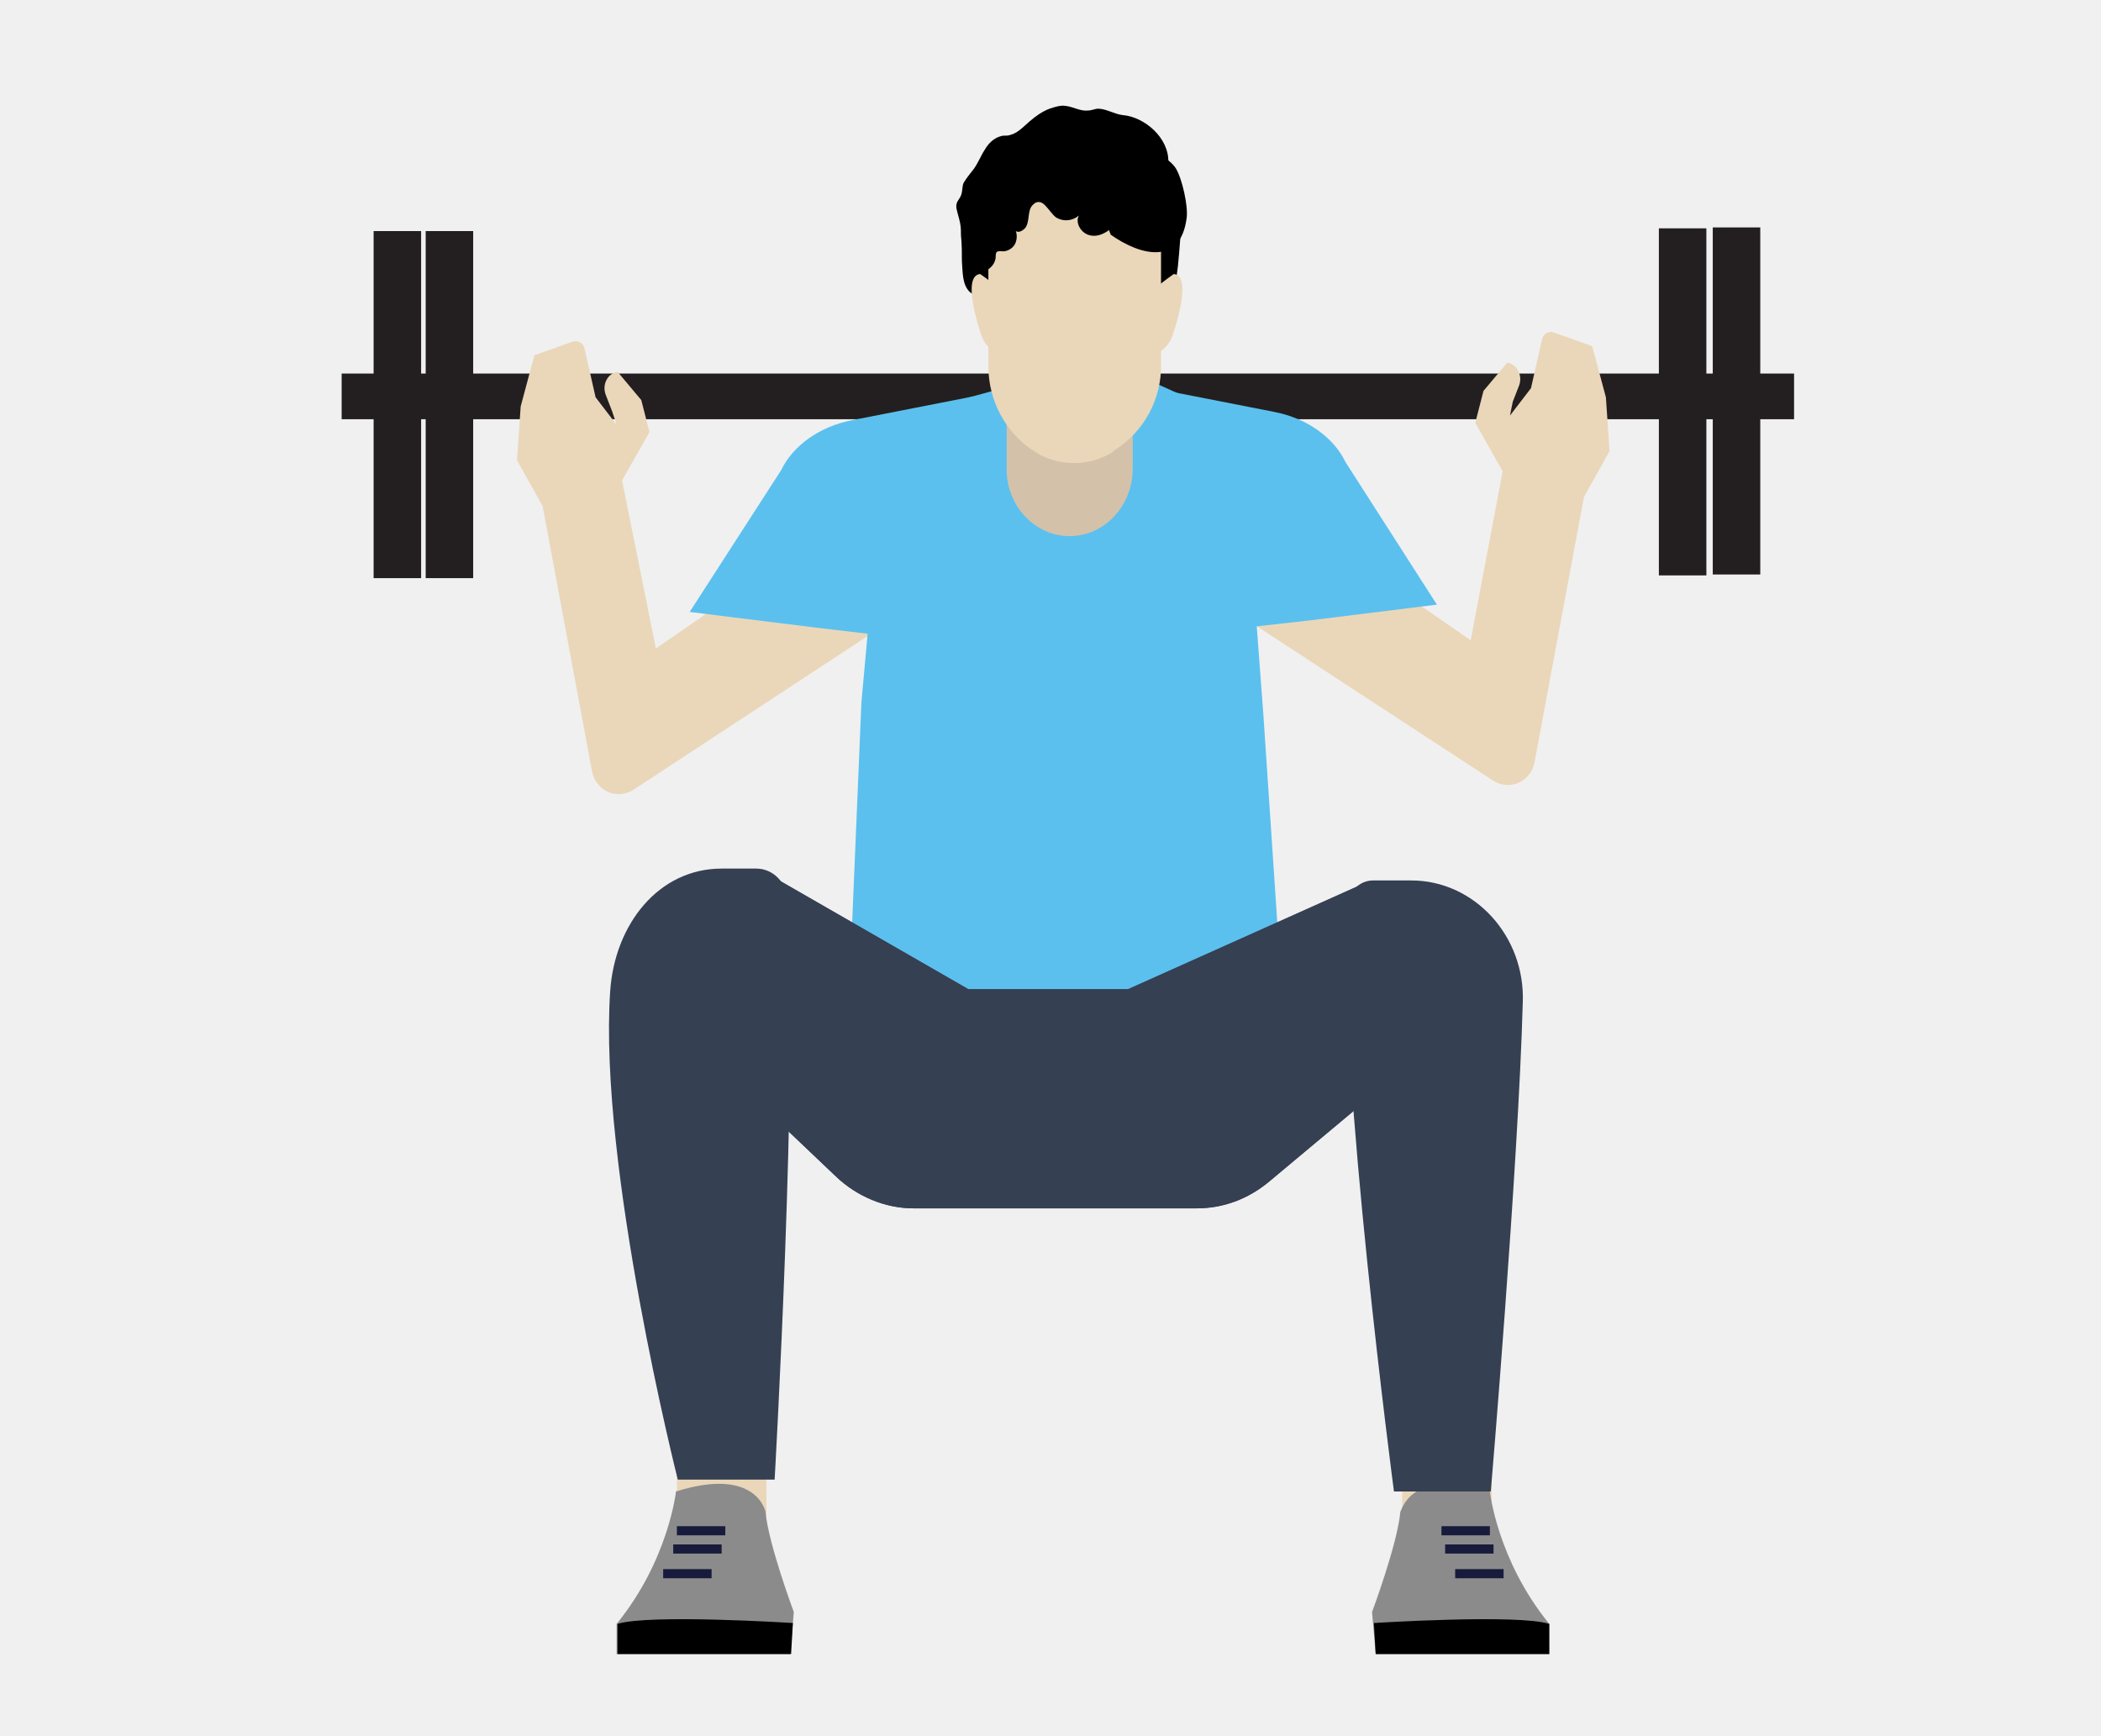
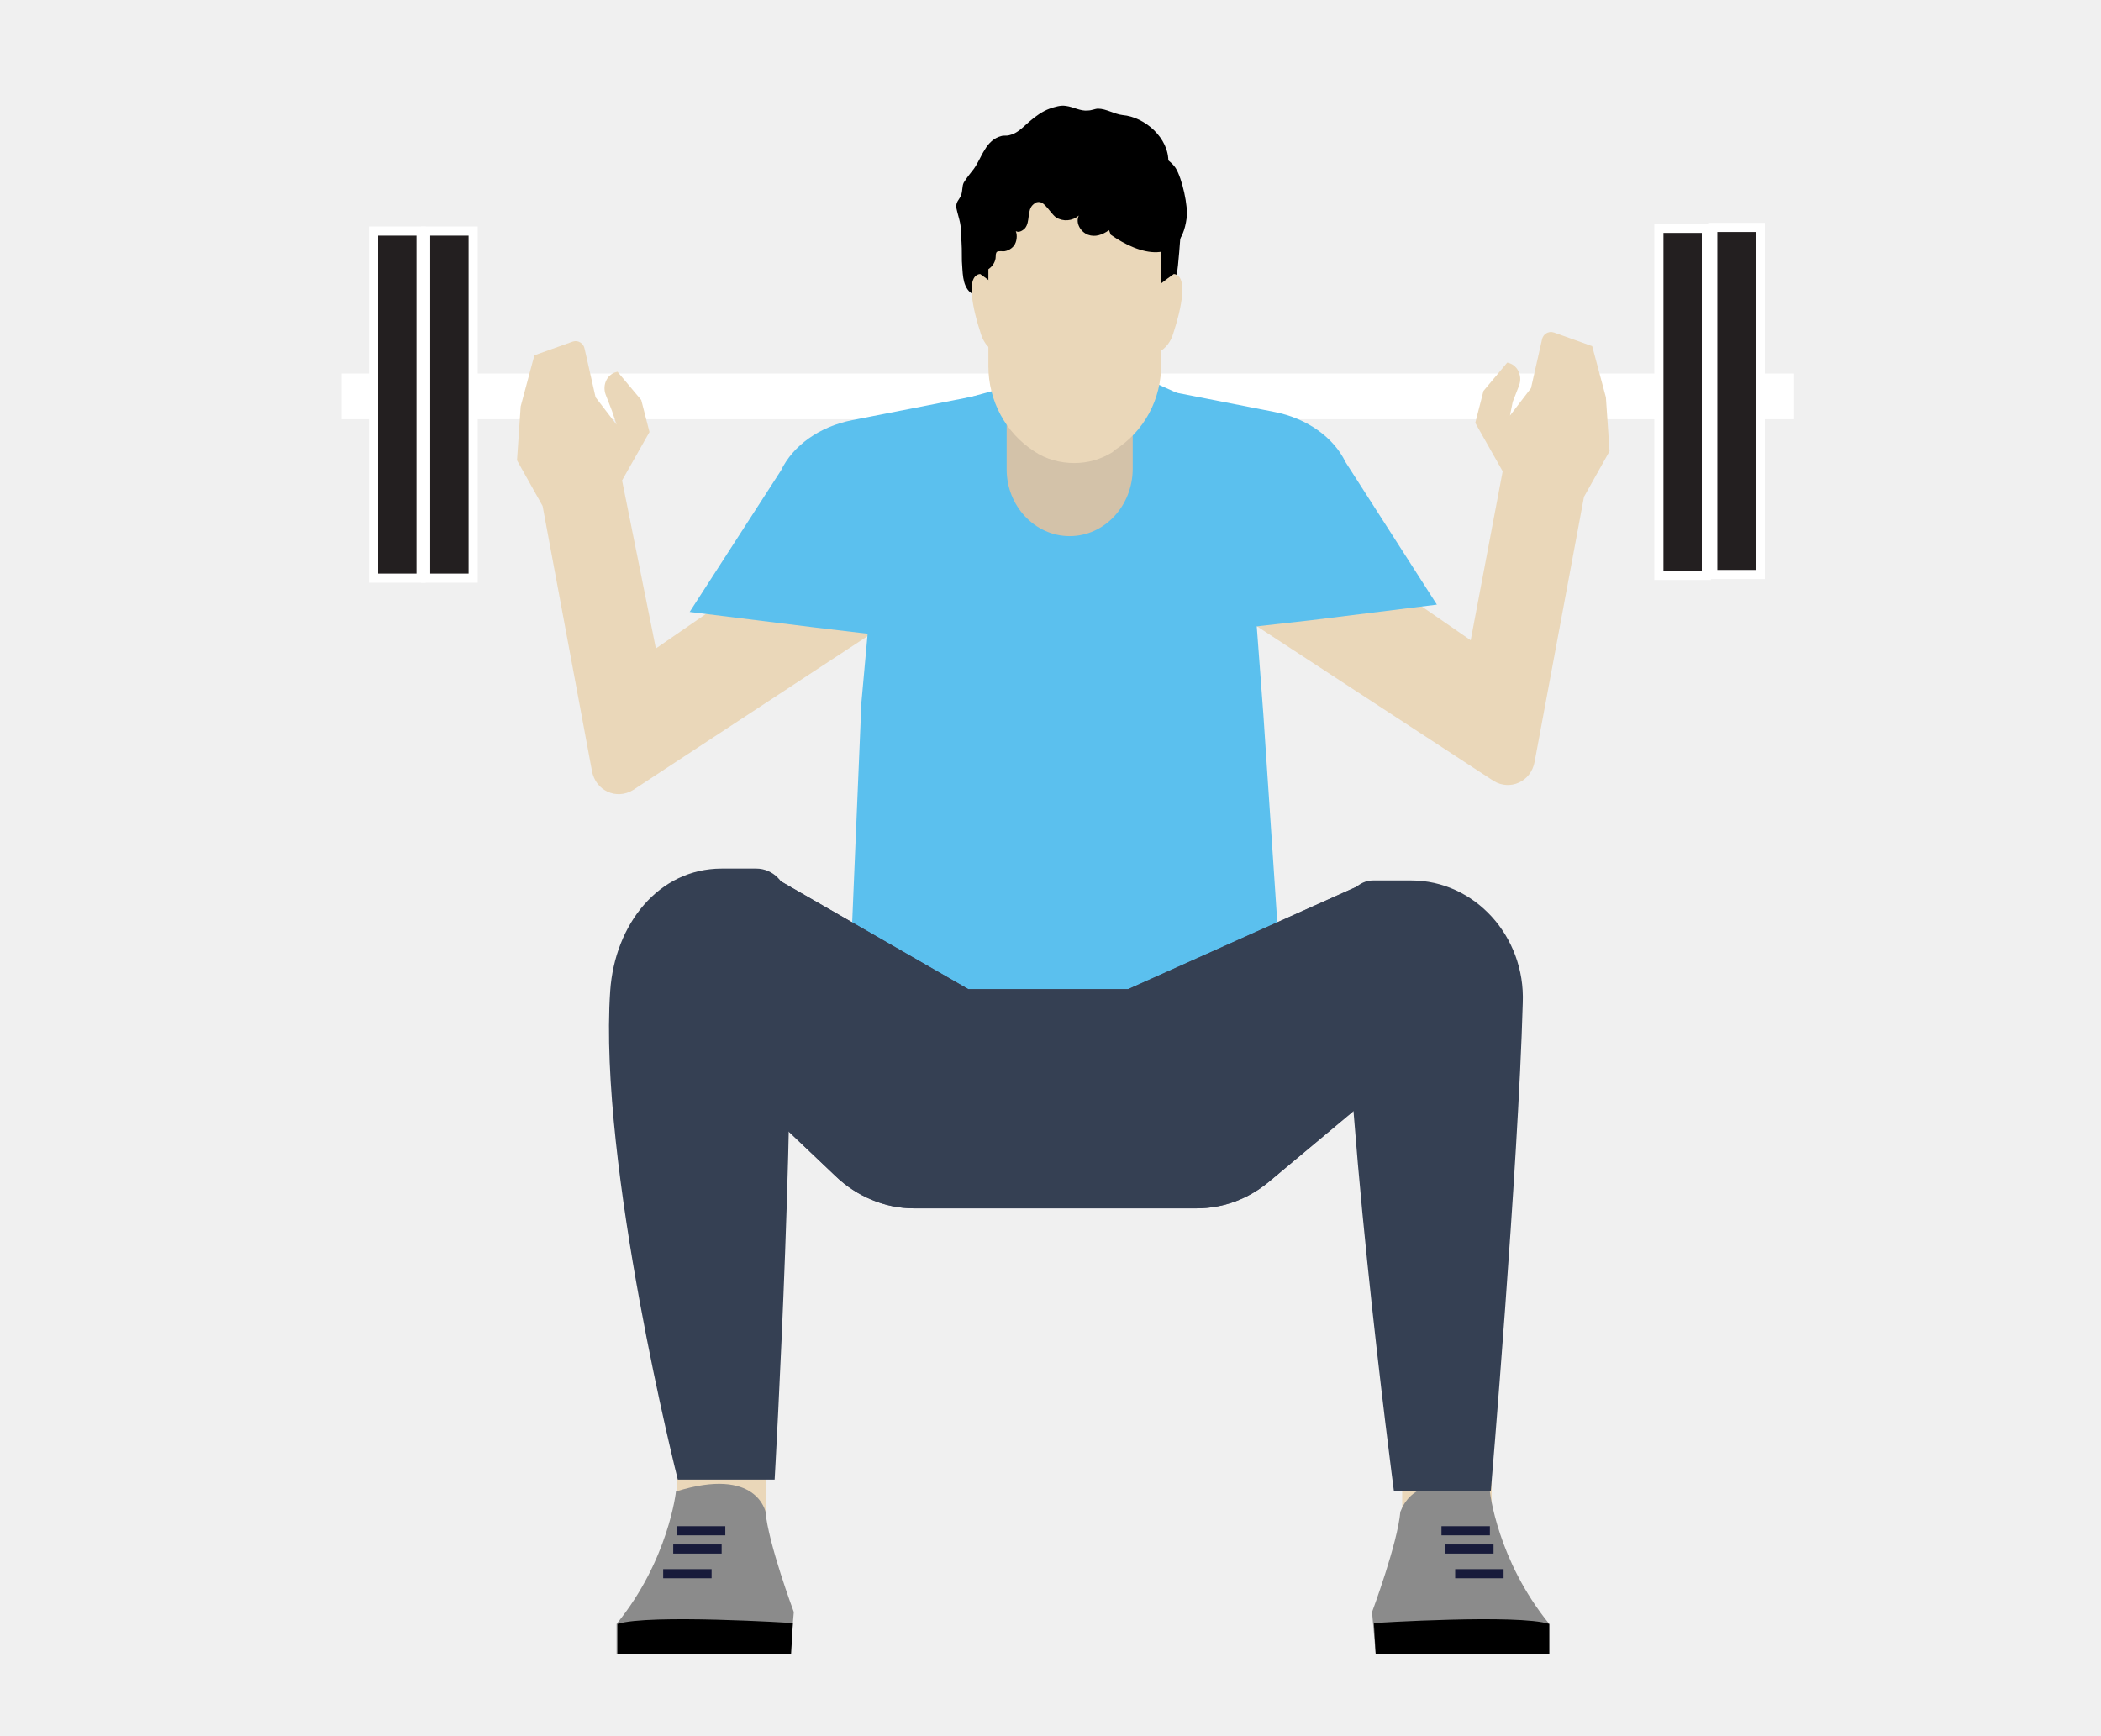
<svg xmlns="http://www.w3.org/2000/svg" version="1.1" id="Layer_1" x="0px" y="0px" viewBox="0 0 230 190" style="enable-background:new 0 0 230 190;" xml:space="preserve">
  <style type="text/css">
- 	.st0{fill:#231F20;}
- 	.st1{fill:none;stroke:#231F20;stroke-width:5;stroke-miterlimit:10;}
+ 	.st0{fill:none;stroke:#FFFFFF;stroke-width:5;stroke-miterlimit:10;}
+ 	.st1{fill:#231F20;stroke:#FFFFFF;stroke-miterlimit:10;}
	.st2{fill:#EAD7B9;}
	.st3{fill:#5BC0EE;}
	.st4{fill:#4E5068;}
	.st5{fill:#354053;}
	.st6{fill:#8B8B8B;}
	.st7{fill:none;stroke:#181B3B;stroke-miterlimit:10;}
	.st8{fill:#D3C2A9;}
</style>
+   <line class="st0" x1="37.4" y1="43.4" x2="196.4" y2="43.4" />
+   <rect x="181.6" y="25" class="st1" width="5.2" height="38" />
+   <rect x="46.6" y="25.3" class="st1" width="5.2" height="38" />
+   <rect x="187.5" y="24.9" class="st1" width="5.2" height="38" />
+   <rect x="40.9" y="25.3" class="st1" width="5.2" height="38" />
+   <path class="st2" d="M104.8,63.2L69.3,86.5c-1.8,1.1-4.1,0.1-4.5-2.1l-5.4-29l-2.8-5l0.4-5.9l1.5-5.6l4.2-1.5  c0.6-0.2,1.2,0.2,1.3,0.8l1.2,5.3l2.3,3L67,45l-0.7-1.8c-0.4-1.1,0.2-2.3,1.3-2.5l0,0l2.6,3.1l0.9,3.5l-3,5.3L71.8,71l28.4-19.6  L104.8,63.2z" />
+   <rect x="74.1" y="152.6" class="st2" width="9.8" height="13.5" />
+   <rect x="153.5" y="152.6" class="st2" width="9.8" height="13.5" />
+   <polygon class="st3" points="111.2,42.1 97.1,46 94.3,76.9 92.6,117.4 141,118.5 138.3,78.2 135.9,46.2 126.8,42.1 " />
+   <path class="st4" d="M83.4,121.1l8.1,7.7c2.3,2.2,5.4,3.5,8.5,3.5h31c2.9,0,5.6-1,7.9-2.9l12.2-10.2l-1.5-22.6l-26.1,11.7H106  l-22.6-13l-2.5,8.2L83.4,121.1z" />
+   <path class="st5" d="M83.4,121.1l8.1,7.7c2.3,2.2,5.4,3.5,8.5,3.5h31c2.9,0,5.6-1,7.9-2.9l12.2-10.2l-1.5-22.6l-26.1,11.7H106  l-22.6-13l-2.5,8.2L83.4,121.1z" />
+   <path class="st6" d="M74,163.3c0,0-0.8,7.5-6.5,14.5v3.3h19l0.4-4.6c0,0-2.8-7.5-3.1-11C83.8,165.6,82.9,160.5,74,163.3z" />
+   <path d="M86.8,177.7c0,0-15.8-1-19.2,0.1v3.3h19L86.8,177.7z" />
+   <line class="st7" x1="74.1" y1="167.6" x2="79.4" y2="167.6" />
+   <line class="st7" x1="73.7" y1="169.6" x2="79" y2="169.6" />
+   <line class="st7" x1="72.6" y1="172.3" x2="77.9" y2="172.3" />
+   <path class="st6" d="M163.1,163.3c0,0,0.8,7.5,6.5,14.5v3.3h-19l-0.4-4.6c0,0,2.8-7.5,3.1-11C153.4,165.6,154.3,160.5,163.1,163.3z" />
+   <path d="M150.4,177.7c0,0,15.8-1,19.2,0.1v3.3h-19L150.4,177.7z" />
+   <line class="st7" x1="163.1" y1="167.6" x2="157.8" y2="167.6" />
+   <line class="st7" x1="163.5" y1="169.6" x2="158.2" y2="169.6" />
+   <line class="st7" x1="164.6" y1="172.3" x2="159.3" y2="172.3" />
+   <path class="st5" d="M74.2,162h10.6c0,0,2.6-45.4,1.4-63.5c-0.1-1.9-1.6-3.4-3.4-3.4H79c-6.9,0-11.7,6.1-12.2,13.4  C65.5,127.6,74.2,162,74.2,162z" />
+   <path class="st5" d="M163.2,163.3h-10.6c0,0-6.1-46.1-5.2-63.9c0.1-1.7,1.4-3,2.9-3h4.2c6.9,0,12.5,6.1,12.2,13.4  C166.2,127.9,163.2,163.3,163.2,163.3z" />
+   <path class="st2" d="M128,62.3l35.5,23.2c1.8,1.1,4.1,0.1,4.5-2.1l5.4-29l2.8-5l-0.4-5.9l-1.5-5.6l-4.2-1.5  c-0.6-0.2-1.2,0.2-1.3,0.8l-1.2,5.3l-2.3,3l0.3-1.5l0.7-1.8c0.4-1.1-0.2-2.3-1.3-2.5l0,0l-2.6,3.1l-0.9,3.5l3,5.3L161,70.1  l-28.4-19.6L128,62.3z" />
+   <path class="st3" d="M127.6,69.7l-2.9-27.5l14.8,2.9c3.6,0.7,6.5,2.8,7.8,5.5l10,15.6l-13.7,1.7L127.6,69.7z" />
+   <path class="st8" d="M117.1,58.7L117.1,58.7c-3.8,0-6.9-3.3-6.9-7.3V38.6H124v12.7C124,55.4,120.9,58.7,117.1,58.7z" />
  <g>
-     <rect x="181.6" y="25" class="st0" width="5.2" height="38" />
-     <rect x="46.6" y="25.3" class="st0" width="5.2" height="38" />
-     <line class="st1" x1="37.4" y1="43.4" x2="196.4" y2="43.4" />
-     <rect x="187.5" y="24.9" class="st0" width="5.2" height="38" />
-     <rect x="40.9" y="25.3" class="st0" width="5.2" height="38" />
-     <path class="st2" d="M104.8,63.2L69.3,86.5c-1.8,1.1-4.1,0.1-4.5-2.1l-5.4-29l-2.8-5l0.4-5.9l1.5-5.6l4.2-1.5   c0.6-0.2,1.2,0.2,1.3,0.8l1.2,5.3l2.3,3L67,45l-0.7-1.8c-0.4-1.1,0.2-2.3,1.3-2.5l0,0l2.6,3.1l0.9,3.5l-3,5.3L71.8,71l28.4-19.6   L104.8,63.2z" />
-     <rect x="74.1" y="152.6" class="st2" width="9.8" height="13.5" />
-     <rect x="153.5" y="152.6" class="st2" width="9.8" height="13.5" />
-     <polygon class="st3" points="111.2,42.1 97.1,46 94.3,76.9 92.6,117.4 141,118.5 138.3,78.2 135.9,46.2 126.8,42.1  " />
-     <path class="st4" d="M83.4,121.1l8.1,7.7c2.3,2.2,5.4,3.5,8.5,3.5h31c2.9,0,5.6-1,7.9-2.9l12.2-10.2l-1.5-22.6l-26.1,11.7H106   l-22.6-13l-2.5,8.2L83.4,121.1z" />
-     <path class="st5" d="M83.4,121.1l8.1,7.7c2.3,2.2,5.4,3.5,8.5,3.5h31c2.9,0,5.6-1,7.9-2.9l12.2-10.2l-1.5-22.6l-26.1,11.7H106   l-22.6-13l-2.5,8.2L83.4,121.1z" />
-     <path class="st6" d="M74,163.3c0,0-0.8,7.5-6.5,14.5v3.3h19l0.4-4.6c0,0-2.8-7.5-3.1-11C83.8,165.6,82.9,160.5,74,163.3z" />
-     <path d="M86.8,177.7c0,0-15.8-1-19.2,0.1v3.3h19L86.8,177.7z" />
-     <line class="st7" x1="74.1" y1="167.6" x2="79.4" y2="167.6" />
-     <line class="st7" x1="73.7" y1="169.6" x2="79" y2="169.6" />
-     <line class="st7" x1="72.6" y1="172.3" x2="77.9" y2="172.3" />
-     <path class="st6" d="M163.1,163.3c0,0,0.8,7.5,6.5,14.5v3.3h-19l-0.4-4.6c0,0,2.8-7.5,3.1-11C153.4,165.6,154.3,160.5,163.1,163.3z   " />
-     <path d="M150.4,177.7c0,0,15.8-1,19.2,0.1v3.3h-19L150.4,177.7z" />
-     <line class="st7" x1="163.1" y1="167.6" x2="157.8" y2="167.6" />
-     <line class="st7" x1="163.5" y1="169.6" x2="158.2" y2="169.6" />
-     <line class="st7" x1="164.6" y1="172.3" x2="159.3" y2="172.3" />
-     <path class="st5" d="M74.2,162h10.6c0,0,2.6-45.4,1.4-63.5c-0.1-1.9-1.6-3.4-3.4-3.4H79c-6.9,0-11.7,6.1-12.2,13.4   C65.5,127.6,74.2,162,74.2,162z" />
-     <path class="st5" d="M163.2,163.3h-10.6c0,0-6.1-46.1-5.2-63.9c0.1-1.7,1.4-3,2.9-3h4.2c6.9,0,12.5,6.1,12.2,13.4   C166.2,127.9,163.2,163.3,163.2,163.3z" />
-     <path class="st2" d="M128,62.3l35.5,23.2c1.8,1.1,4.1,0.1,4.5-2.1l5.4-29l2.8-5l-0.4-5.9l-1.5-5.6l-4.2-1.5   c-0.6-0.2-1.2,0.2-1.3,0.8l-1.2,5.3l-2.3,3l0.3-1.5l0.7-1.8c0.4-1.1-0.2-2.3-1.3-2.5l0,0l-2.6,3.1l-0.9,3.5l3,5.3L161,70.1   l-28.4-19.6L128,62.3z" />
-     <path class="st3" d="M127.6,69.7l-2.9-27.5l14.8,2.9c3.6,0.7,6.5,2.8,7.8,5.5l10,15.6l-13.7,1.7L127.6,69.7z" />
-     <path class="st8" d="M117.1,58.7L117.1,58.7c-3.8,0-6.9-3.3-6.9-7.3V38.6H124v12.7C124,55.4,120.9,58.7,117.1,58.7z" />
-     <g>
-       <path d="M129.2,26.2c-0.3,3.7-0.4,8.1-3.9,10.2c-0.3,0.2-0.5,0.3-0.8,0.4c-0.3,0.1-0.5,0-0.8,0c-1-0.1-2.1-0.4-3-0.9    c-0.3-0.2-0.6-0.4-1-0.5c-1.2-0.2-2.1,0.9-3.1,1.6c-1.8,1.3-4.3,1.1-6.4,0.5c-1.2-0.3-2.6-1-2.8-2.4c-0.1-0.7,0.1-1.4-0.1-2    c-0.2-0.5-0.7-0.8-1.1-1.1c-0.9-0.8-0.8-2.3-0.9-3.4c0-0.9,0-1.9-0.1-2.8c0-0.5,0-0.9-0.1-1.4c-0.1-0.5-0.3-1.1-0.4-1.6    c-0.1-0.7,0.3-0.9,0.5-1.4c0.2-0.5,0.1-1,0.3-1.4c0.3-0.5,0.7-1,1.1-1.5c0.5-0.7,0.8-1.5,1.2-2.1c0.4-0.7,1-1.3,1.8-1.5    c0.3-0.1,0.6,0,0.9-0.1c0.9-0.2,1.5-0.9,2.2-1.5c0.7-0.6,1.4-1.1,2.2-1.4c0.6-0.2,1.2-0.4,1.8-0.3c0.8,0.1,1.6,0.6,2.4,0.5    c0.4,0,0.8-0.2,1.1-0.2c0.9,0,1.8,0.6,2.7,0.7c2.4,0.2,5.1,2.5,5,5.2c0,0.3,0,0.7,0.1,1c0.2,0.5,0.6,0.7,0.8,1.2    c0.5,1-0.2,2.2-0.1,3.4c0,0.3,0.2,0.6,0.3,1C129.3,24.9,129.3,25.6,129.2,26.2z" />
-     </g>
-     <path class="st2" d="M110.8,38.9c0,0-2.7,0.4-3.5-2.6c0,0-2.1-6.1,0-6.3c0,0,4.5,3.1,4.5,4.5C111.8,35.9,110.8,38.9,110.8,38.9z" />
-     <path class="st2" d="M125,38.9c0,0,2.7,0.4,3.5-2.6c0,0,2.1-6.1,0-6.3c0,0-4.5,3.1-4.5,4.5C124,35.9,125,38.9,125,38.9z" />
-     <path class="st2" d="M122,49.3l-0.2,0.2c-1.3,0.8-2.7,1.2-4.2,1.2l0,0c-1.5,0-3.1-0.4-4.4-1.3l0,0c-3.1-2-5-5.5-5-9.3V22.1h18.9   v17.7C127.2,43.7,125.2,47.3,122,49.3z" />
-     <g>
-       <path d="M106.2,29.8c0.6-0.1,1.6,0,2.1-0.4c0.4-0.3,0.7-0.8,0.7-1.3c0-0.2,0-0.3,0.1-0.5c0.1-0.1,0.3-0.1,0.5-0.1    c0.5,0.1,1.1-0.2,1.4-0.6c0.3-0.4,0.4-1.1,0.2-1.6c0.3,0.2,0.7,0,1-0.3c0.6-0.7,0.2-2,0.9-2.6c1-1,1.7,0.8,2.5,1.4    c0.8,0.5,1.8,0.4,2.5-0.2c-0.4,0.8,0.2,1.8,1,2.1c0.8,0.3,1.6,0,2.3-0.5c0.1,0.2,0.1,0.3,0.2,0.5c3.1,2.2,7.6,3.5,8.3-1.8    c0.2-1.3-0.5-4.4-1.2-5.5c-0.4-0.6-1-1-1.6-1.4c-6.1-3.6-14.4-2.2-19.1,3.3c-0.6,0.7-1.2,1.6-1.6,2.5c-0.9,2.2-0.5,4.7,0,7" />
-     </g>
-     <path class="st3" d="M105.2,70.6l2.9-27.5L93.3,46c-3.6,0.7-6.5,2.8-7.8,5.5L75.5,67l13.7,1.7L105.2,70.6z" />
+     <path d="M129.2,26.2c-0.3,3.7-0.4,8.1-3.9,10.2c-0.3,0.2-0.5,0.3-0.8,0.4c-0.3,0.1-0.5,0-0.8,0c-1-0.1-2.1-0.4-3-0.9   c-0.3-0.2-0.6-0.4-1-0.5c-1.2-0.2-2.1,0.9-3.1,1.6c-1.8,1.3-4.3,1.1-6.4,0.5c-1.2-0.3-2.6-1-2.8-2.4c-0.1-0.7,0.1-1.4-0.1-2   c-0.2-0.5-0.7-0.8-1.1-1.1c-0.9-0.8-0.8-2.3-0.9-3.4c0-0.9,0-1.9-0.1-2.8c0-0.5,0-0.9-0.1-1.4s-0.3-1.1-0.4-1.6   c-0.1-0.7,0.3-0.9,0.5-1.4s0.1-1,0.3-1.4c0.3-0.5,0.7-1,1.1-1.5c0.5-0.7,0.8-1.5,1.2-2.1c0.4-0.7,1-1.3,1.8-1.5   c0.3-0.1,0.6,0,0.9-0.1c0.9-0.2,1.5-0.9,2.2-1.5s1.4-1.1,2.2-1.4c0.6-0.2,1.2-0.4,1.8-0.3c0.8,0.1,1.6,0.6,2.4,0.5   c0.4,0,0.8-0.2,1.1-0.2c0.9,0,1.8,0.6,2.7,0.7c2.4,0.2,5.1,2.5,5,5.2c0,0.3,0,0.7,0.1,1c0.2,0.5,0.6,0.7,0.8,1.2   c0.5,1-0.2,2.2-0.1,3.4c0,0.3,0.2,0.6,0.3,1C129.3,24.9,129.3,25.6,129.2,26.2z" />
  </g>
+   <path class="st2" d="M110.8,38.9c0,0-2.7,0.4-3.5-2.6c0,0-2.1-6.1,0-6.3c0,0,4.5,3.1,4.5,4.5C111.8,35.9,110.8,38.9,110.8,38.9z" />
+   <path class="st2" d="M125,38.9c0,0,2.7,0.4,3.5-2.6c0,0,2.1-6.1,0-6.3c0,0-4.5,3.1-4.5,4.5C124,35.9,125,38.9,125,38.9z" />
+   <path class="st2" d="M122,49.3l-0.2,0.2c-1.3,0.8-2.7,1.2-4.2,1.2l0,0c-1.5,0-3.1-0.4-4.4-1.3l0,0c-3.1-2-5-5.5-5-9.3v-18h18.9v17.7  C127.2,43.7,125.2,47.3,122,49.3z" />
+   <g>
+     <path d="M106.2,29.8c0.6-0.1,1.6,0,2.1-0.4c0.4-0.3,0.7-0.8,0.7-1.3c0-0.2,0-0.3,0.1-0.5c0.1-0.1,0.3-0.1,0.5-0.1   c0.5,0.1,1.1-0.2,1.4-0.6s0.4-1.1,0.2-1.6c0.3,0.2,0.7,0,1-0.3c0.6-0.7,0.2-2,0.9-2.6c1-1,1.7,0.8,2.5,1.4c0.8,0.5,1.8,0.4,2.5-0.2   c-0.4,0.8,0.2,1.8,1,2.1c0.8,0.3,1.6,0,2.3-0.5c0.1,0.2,0.1,0.3,0.2,0.5c3.1,2.2,7.6,3.5,8.3-1.8c0.2-1.3-0.5-4.4-1.2-5.5   c-0.4-0.6-1-1-1.6-1.4c-6.1-3.6-14.4-2.2-19.1,3.3c-0.6,0.7-1.2,1.6-1.6,2.5c-0.9,2.2-0.5,4.7,0,7" />
+   </g>
+   <path class="st3" d="M105.2,70.6l2.9-27.5L93.3,46c-3.6,0.7-6.5,2.8-7.8,5.5L75.5,67l13.7,1.7L105.2,70.6z" />
</svg>
